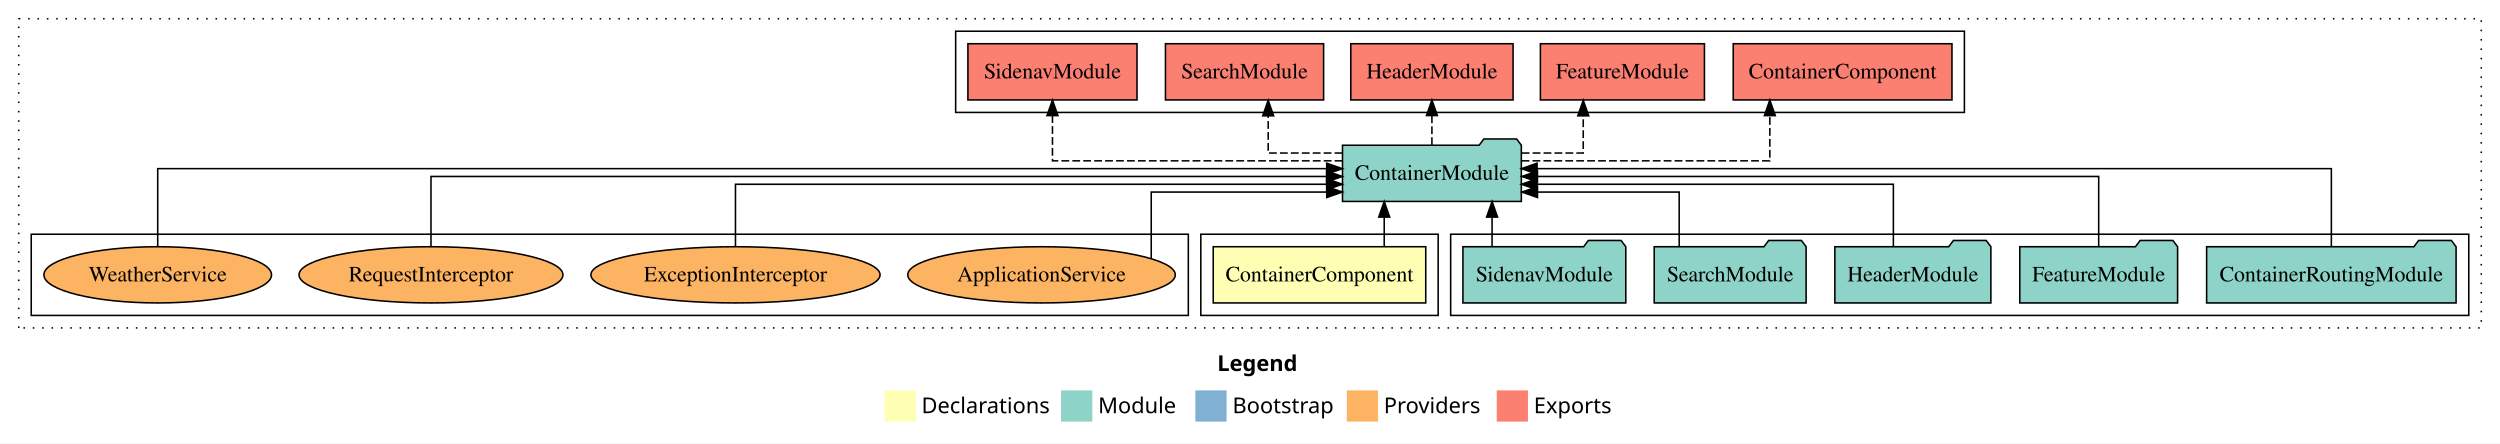
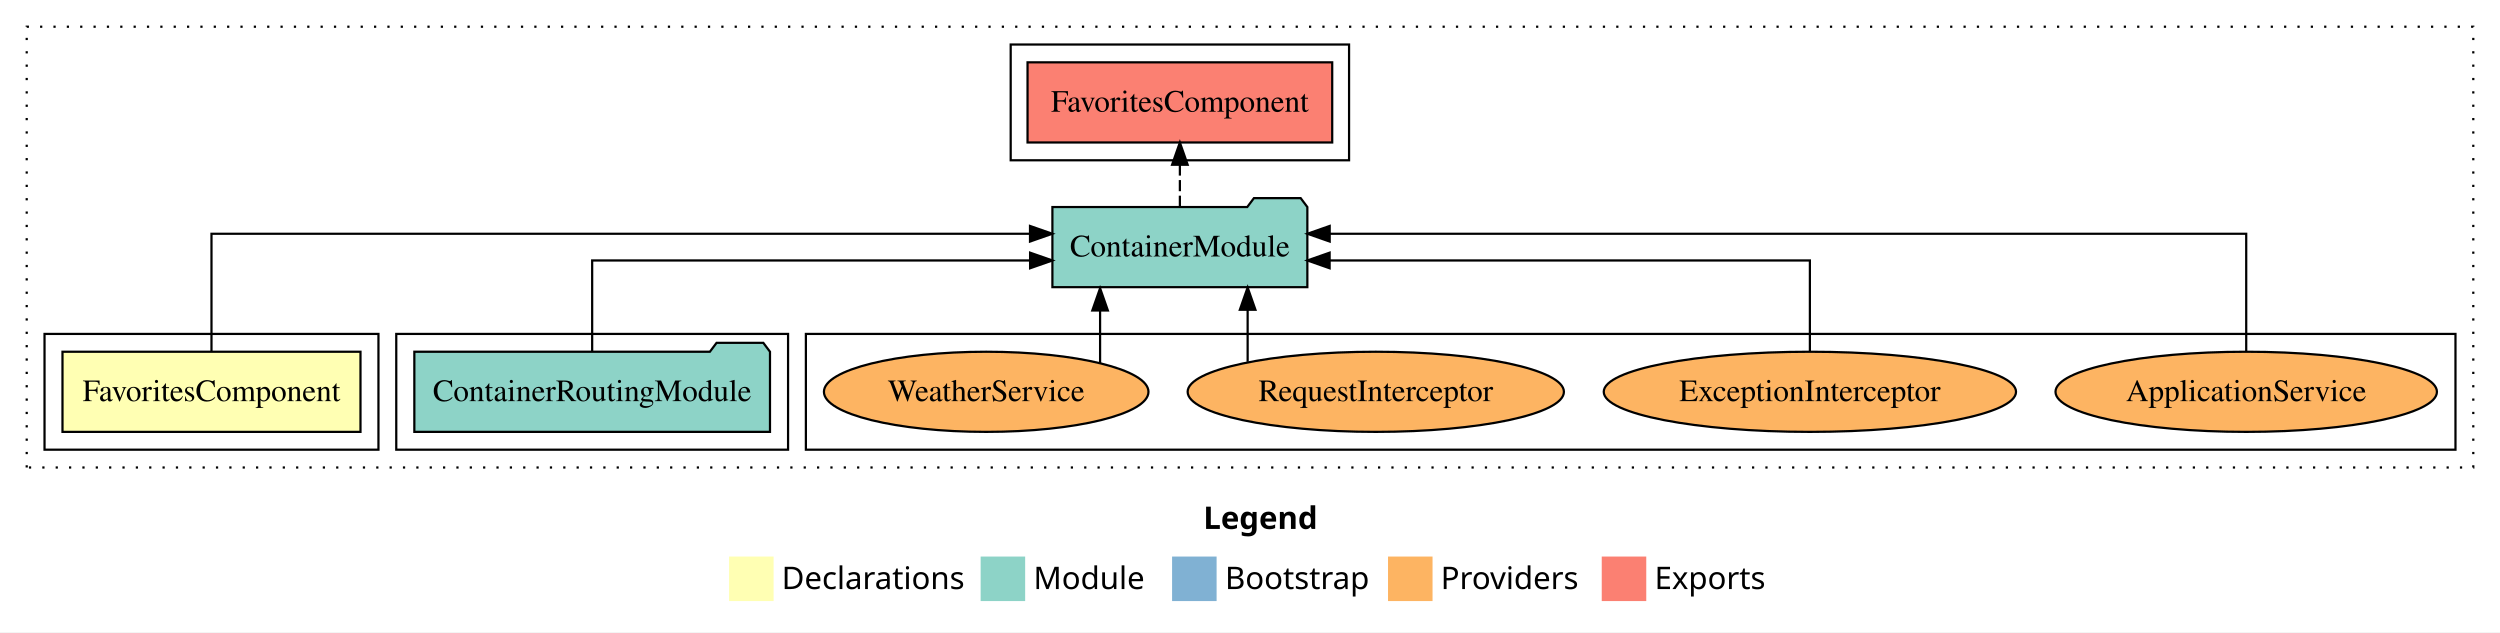
- <svg xmlns="http://www.w3.org/2000/svg" width="1601pt" height="284pt" viewBox="0.00 0.00 1601.00 284.00">
+ <svg xmlns="http://www.w3.org/2000/svg" width="1123pt" height="284pt" viewBox="0.00 0.00 1123.00 284.00">
  <g id="graph0" class="graph" transform="scale(1 1) rotate(0) translate(4 280)">
-     <polygon fill="white" stroke="transparent" points="-4,4 -4,-280 1597,-280 1597,4 -4,4" />
-     <text text-anchor="start" x="775.51" y="-42.4" font-family="sans-serif" font-weight="bold" font-size="14.00">Legend</text>
-     <polygon fill="#ffffb3" stroke="transparent" points="562.5,-10 562.5,-30 582.5,-30 582.5,-10 562.5,-10" />
-     <text text-anchor="start" x="586.13" y="-15.4" font-family="sans-serif" font-size="14.00">  Declarations</text>
-     <polygon fill="#8dd3c7" stroke="transparent" points="675.5,-10 675.5,-30 695.5,-30 695.5,-10 675.5,-10" />
-     <text text-anchor="start" x="699.23" y="-15.4" font-family="sans-serif" font-size="14.00">  Module</text>
-     <polygon fill="#80b1d3" stroke="transparent" points="761.5,-10 761.5,-30 781.5,-30 781.5,-10 761.5,-10" />
-     <text text-anchor="start" x="785.28" y="-15.4" font-family="sans-serif" font-size="14.00">  Bootstrap</text>
-     <polygon fill="#fdb462" stroke="transparent" points="858.5,-10 858.5,-30 878.5,-30 878.5,-10 858.5,-10" />
-     <text text-anchor="start" x="882.17" y="-15.4" font-family="sans-serif" font-size="14.00">  Providers</text>
-     <polygon fill="#fb8072" stroke="transparent" points="954.5,-10 954.5,-30 974.5,-30 974.5,-10 954.5,-10" />
-     <text text-anchor="start" x="978.23" y="-15.4" font-family="sans-serif" font-size="14.00">  Exports</text>
+     <polygon fill="white" stroke="transparent" points="-4,4 -4,-280 1119,-280 1119,4 -4,4" />
+     <text text-anchor="start" x="536.51" y="-42.4" font-family="sans-serif" font-weight="bold" font-size="14.00">Legend</text>
+     <polygon fill="#ffffb3" stroke="transparent" points="323.5,-10 323.5,-30 343.5,-30 343.5,-10 323.5,-10" />
+     <text text-anchor="start" x="347.13" y="-15.4" font-family="sans-serif" font-size="14.00">  Declarations</text>
+     <polygon fill="#8dd3c7" stroke="transparent" points="436.5,-10 436.5,-30 456.5,-30 456.5,-10 436.5,-10" />
+     <text text-anchor="start" x="460.23" y="-15.4" font-family="sans-serif" font-size="14.00">  Module</text>
+     <polygon fill="#80b1d3" stroke="transparent" points="522.5,-10 522.5,-30 542.5,-30 542.5,-10 522.5,-10" />
+     <text text-anchor="start" x="546.28" y="-15.4" font-family="sans-serif" font-size="14.00">  Bootstrap</text>
+     <polygon fill="#fdb462" stroke="transparent" points="619.5,-10 619.5,-30 639.5,-30 639.5,-10 619.5,-10" />
+     <text text-anchor="start" x="643.17" y="-15.4" font-family="sans-serif" font-size="14.00">  Providers</text>
+     <polygon fill="#fb8072" stroke="transparent" points="715.5,-10 715.5,-30 735.5,-30 735.5,-10 715.5,-10" />
+     <text text-anchor="start" x="739.23" y="-15.4" font-family="sans-serif" font-size="14.00">  Exports</text>
    <g id="clust1" class="cluster">
-       <polygon fill="none" stroke="black" stroke-dasharray="1,5" points="8,-70 8,-268 1585,-268 1585,-70 8,-70" />
+       <polygon fill="none" stroke="black" stroke-dasharray="1,5" points="8,-70 8,-268 1107,-268 1107,-70 8,-70" />
+     </g>
+     <g id="clust7" class="cluster">
+       <polygon fill="none" stroke="black" points="358,-78 358,-130 1099,-130 1099,-78 358,-78" />
    </g>
    <g id="clust5" class="cluster">
-       <polygon fill="none" stroke="black" points="608,-208 608,-260 1254,-260 1254,-208 608,-208" />
+       <polygon fill="none" stroke="black" points="450,-208 450,-260 602,-260 602,-208 450,-208" />
    </g>
    <g id="clust4" class="cluster">
-       <polygon fill="none" stroke="black" points="925,-78 925,-130 1577,-130 1577,-78 925,-78" />
+       <polygon fill="none" stroke="black" points="174,-78 174,-130 350,-130 350,-78 174,-78" />
    </g>
    <g id="clust2" class="cluster">
-       <polygon fill="none" stroke="black" points="765,-78 765,-130 917,-130 917,-78 765,-78" />
-     </g>
-     <g id="clust7" class="cluster">
-       <polygon fill="none" stroke="black" points="16,-78 16,-130 757,-130 757,-78 16,-78" />
+       <polygon fill="none" stroke="black" points="16,-78 16,-130 166,-130 166,-78 16,-78" />
    </g>
    <g id="node1" class="node">
-       <polygon fill="#ffffb3" stroke="black" points="909.04,-122 772.96,-122 772.96,-86 909.04,-86 909.04,-122" />
-       <text text-anchor="middle" x="841" y="-99.8" font-family="Times,serif" font-size="14.00">ContainerComponent</text>
+       <polygon fill="#ffffb3" stroke="black" points="157.93,-122 24.07,-122 24.07,-86 157.93,-86 157.93,-122" />
+       <text text-anchor="middle" x="91" y="-99.8" font-family="Times,serif" font-size="14.00">FavoritesComponent</text>
    </g>
    <g id="node2" class="node">
-       <polygon fill="#8dd3c7" stroke="black" points="970.26,-187 967.26,-191 946.26,-191 943.26,-187 855.74,-187 855.74,-151 970.26,-151 970.26,-187" />
-       <text text-anchor="middle" x="913" y="-164.8" font-family="Times,serif" font-size="14.00">ContainerModule</text>
+       <polygon fill="#8dd3c7" stroke="black" points="583.26,-187 580.26,-191 559.26,-191 556.26,-187 468.74,-187 468.74,-151 583.26,-151 583.26,-187" />
+       <text text-anchor="middle" x="526" y="-164.8" font-family="Times,serif" font-size="14.00">ContainerModule</text>
    </g>
    <g id="edge1" class="edge">
-       <path fill="none" stroke="black" d="M882.45,-122.11C882.45,-122.11 882.45,-140.99 882.45,-140.99" />
-       <polygon fill="black" stroke="black" points="878.95,-140.99 882.45,-150.99 885.95,-140.99 878.95,-140.99" />
+       <path fill="none" stroke="black" d="M91,-122.28C91,-143.32 91,-175 91,-175 91,-175 458.68,-175 458.68,-175" />
+       <polygon fill="black" stroke="black" points="458.68,-178.5 468.68,-175 458.68,-171.5 458.68,-178.5" />
+     </g>
+     <g id="node4" class="node">
+       <polygon fill="#fb8072" stroke="black" points="594.43,-252 457.57,-252 457.57,-216 594.43,-216 594.43,-252" />
+       <text text-anchor="middle" x="526" y="-229.8" font-family="Times,serif" font-size="14.00">FavoritesComponent </text>
+     </g>
+     <g id="edge3" class="edge">
+       <path fill="none" stroke="black" stroke-dasharray="5,2" d="M526,-187.11C526,-187.11 526,-205.99 526,-205.99" />
+       <polygon fill="black" stroke="black" points="522.5,-205.99 526,-215.99 529.5,-205.99 522.5,-205.99" />
+     </g>
+     <g id="node3" class="node">
+       <polygon fill="#8dd3c7" stroke="black" points="341.88,-122 338.88,-126 317.88,-126 314.88,-122 182.12,-122 182.12,-86 341.88,-86 341.88,-122" />
+       <text text-anchor="middle" x="262" y="-99.8" font-family="Times,serif" font-size="14.00">ContainerRoutingModule</text>
+     </g>
+     <g id="edge2" class="edge">
+       <path fill="none" stroke="black" d="M262,-122.02C262,-139.37 262,-163 262,-163 262,-163 458.72,-163 458.72,-163" />
+       <polygon fill="black" stroke="black" points="458.72,-166.5 468.72,-163 458.72,-159.5 458.72,-166.5" />
+     </g>
+     <g id="node5" class="node">
+       <ellipse fill="#fdb462" stroke="black" cx="1005" cy="-104" rx="85.67" ry="18" />
+       <text text-anchor="middle" x="1005" y="-99.8" font-family="Times,serif" font-size="14.00">ApplicationService</text>
+     </g>
+     <g id="edge4" class="edge">
+       <path fill="none" stroke="black" d="M1005,-122.28C1005,-143.32 1005,-175 1005,-175 1005,-175 593.3,-175 593.3,-175" />
+       <polygon fill="black" stroke="black" points="593.3,-171.5 583.3,-175 593.3,-178.5 593.3,-171.5" />
+     </g>
+     <g id="node6" class="node">
+       <ellipse fill="#fdb462" stroke="black" cx="809" cy="-104" rx="92.6" ry="18" />
+       <text text-anchor="middle" x="809" y="-99.8" font-family="Times,serif" font-size="14.00">ExceptionInterceptor</text>
+     </g>
+     <g id="edge5" class="edge">
+       <path fill="none" stroke="black" d="M809,-122.02C809,-139.37 809,-163 809,-163 809,-163 593.27,-163 593.27,-163" />
+       <polygon fill="black" stroke="black" points="593.27,-159.5 583.27,-163 593.27,-166.5 593.27,-159.5" />
+     </g>
+     <g id="node7" class="node">
+       <ellipse fill="#fdb462" stroke="black" cx="614" cy="-104" rx="84.51" ry="18" />
+       <text text-anchor="middle" x="614" y="-99.8" font-family="Times,serif" font-size="14.00">RequestInterceptor</text>
+     </g>
+     <g id="edge6" class="edge">
+       <path fill="none" stroke="black" d="M556.44,-117.47C556.44,-117.47 556.44,-140.86 556.44,-140.86" />
+       <polygon fill="black" stroke="black" points="552.94,-140.86 556.44,-150.86 559.94,-140.86 552.94,-140.86" />
    </g>
    <g id="node8" class="node">
-       <polygon fill="#fb8072" stroke="black" points="1246.04,-252 1105.96,-252 1105.96,-216 1246.04,-216 1246.04,-252" />
-       <text text-anchor="middle" x="1176" y="-229.8" font-family="Times,serif" font-size="14.00">ContainerComponent </text>
+       <ellipse fill="#fdb462" stroke="black" cx="439" cy="-104" rx="72.89" ry="18" />
+       <text text-anchor="middle" x="439" y="-99.8" font-family="Times,serif" font-size="14.00">WeatherService</text>
    </g>
    <g id="edge7" class="edge">
-       <path fill="none" stroke="black" stroke-dasharray="5,2" d="M970.42,-177C1034.53,-177 1129.4,-177 1129.4,-177 1129.4,-177 1129.4,-205.96 1129.4,-205.96" />
-       <polygon fill="black" stroke="black" points="1125.9,-205.96 1129.4,-215.96 1132.9,-205.96 1125.9,-205.96" />
-     </g>
-     <g id="node9" class="node">
-       <polygon fill="#fb8072" stroke="black" points="1087.53,-252 982.47,-252 982.47,-216 1087.53,-216 1087.53,-252" />
-       <text text-anchor="middle" x="1035" y="-229.8" font-family="Times,serif" font-size="14.00">FeatureModule </text>
-     </g>
-     <g id="edge8" class="edge">
-       <path fill="none" stroke="black" stroke-dasharray="5,2" d="M970.49,-182C991.36,-182 1009.91,-182 1009.91,-182 1009.91,-182 1009.91,-205.81 1009.91,-205.81" />
-       <polygon fill="black" stroke="black" points="1006.41,-205.81 1009.91,-215.81 1013.41,-205.81 1006.41,-205.81" />
-     </g>
-     <g id="node10" class="node">
-       <polygon fill="#fb8072" stroke="black" points="964.96,-252 861.04,-252 861.04,-216 964.96,-216 964.96,-252" />
-       <text text-anchor="middle" x="913" y="-229.8" font-family="Times,serif" font-size="14.00">HeaderModule </text>
-     </g>
-     <g id="edge9" class="edge">
-       <path fill="none" stroke="black" stroke-dasharray="5,2" d="M913,-187.11C913,-187.11 913,-205.99 913,-205.99" />
-       <polygon fill="black" stroke="black" points="909.5,-205.99 913,-215.99 916.5,-205.99 909.5,-205.99" />
-     </g>
-     <g id="node11" class="node">
-       <polygon fill="#fb8072" stroke="black" points="843.64,-252 742.36,-252 742.36,-216 843.64,-216 843.64,-252" />
-       <text text-anchor="middle" x="793" y="-229.8" font-family="Times,serif" font-size="14.00">SearchModule </text>
-     </g>
-     <g id="edge10" class="edge">
-       <path fill="none" stroke="black" stroke-dasharray="5,2" d="M855.67,-182C831.19,-182 808.15,-182 808.15,-182 808.15,-182 808.15,-205.81 808.15,-205.81" />
-       <polygon fill="black" stroke="black" points="804.65,-205.81 808.15,-215.81 811.65,-205.81 804.65,-205.81" />
-     </g>
-     <g id="node12" class="node">
-       <polygon fill="#fb8072" stroke="black" points="724.15,-252 615.85,-252 615.85,-216 724.15,-216 724.15,-252" />
-       <text text-anchor="middle" x="670" y="-229.8" font-family="Times,serif" font-size="14.00">SidenavModule </text>
-     </g>
-     <g id="edge11" class="edge">
-       <path fill="none" stroke="black" stroke-dasharray="5,2" d="M855.72,-177C783.88,-177 670,-177 670,-177 670,-177 670,-205.96 670,-205.96" />
-       <polygon fill="black" stroke="black" points="666.5,-205.96 670,-215.96 673.5,-205.96 666.5,-205.96" />
-     </g>
-     <g id="node3" class="node">
-       <polygon fill="#8dd3c7" stroke="black" points="1568.88,-122 1565.88,-126 1544.88,-126 1541.88,-122 1409.12,-122 1409.12,-86 1568.88,-86 1568.88,-122" />
-       <text text-anchor="middle" x="1489" y="-99.8" font-family="Times,serif" font-size="14.00">ContainerRoutingModule</text>
-     </g>
-     <g id="edge2" class="edge">
-       <path fill="none" stroke="black" d="M1489,-122.22C1489,-142.37 1489,-172 1489,-172 1489,-172 980.33,-172 980.33,-172" />
-       <polygon fill="black" stroke="black" points="980.33,-168.5 970.33,-172 980.33,-175.5 980.33,-168.5" />
-     </g>
-     <g id="node4" class="node">
-       <polygon fill="#8dd3c7" stroke="black" points="1390.53,-122 1387.53,-126 1366.53,-126 1363.53,-122 1289.47,-122 1289.47,-86 1390.53,-86 1390.53,-122" />
-       <text text-anchor="middle" x="1340" y="-99.8" font-family="Times,serif" font-size="14.00">FeatureModule</text>
-     </g>
-     <g id="edge3" class="edge">
-       <path fill="none" stroke="black" d="M1340,-122.22C1340,-140.83 1340,-167 1340,-167 1340,-167 980.59,-167 980.59,-167" />
-       <polygon fill="black" stroke="black" points="980.59,-163.5 970.59,-167 980.59,-170.5 980.59,-163.5" />
-     </g>
-     <g id="node5" class="node">
-       <polygon fill="#8dd3c7" stroke="black" points="1270.96,-122 1267.96,-126 1246.96,-126 1243.96,-122 1171.04,-122 1171.04,-86 1270.96,-86 1270.96,-122" />
-       <text text-anchor="middle" x="1221" y="-99.8" font-family="Times,serif" font-size="14.00">HeaderModule</text>
-     </g>
-     <g id="edge4" class="edge">
-       <path fill="none" stroke="black" d="M1208.52,-122.03C1208.52,-139.06 1208.52,-162 1208.52,-162 1208.52,-162 980.33,-162 980.33,-162" />
-       <polygon fill="black" stroke="black" points="980.33,-158.5 970.33,-162 980.33,-165.5 980.33,-158.5" />
-     </g>
-     <g id="node6" class="node">
-       <polygon fill="#8dd3c7" stroke="black" points="1152.64,-122 1149.64,-126 1128.64,-126 1125.64,-122 1055.36,-122 1055.36,-86 1152.64,-86 1152.64,-122" />
-       <text text-anchor="middle" x="1104" y="-99.8" font-family="Times,serif" font-size="14.00">SearchModule</text>
-     </g>
-     <g id="edge5" class="edge">
-       <path fill="none" stroke="black" d="M1071.35,-122.24C1071.35,-137.57 1071.35,-157 1071.35,-157 1071.35,-157 980.62,-157 980.62,-157" />
-       <polygon fill="black" stroke="black" points="980.62,-153.5 970.62,-157 980.62,-160.5 980.62,-153.5" />
-     </g>
-     <g id="node7" class="node">
-       <polygon fill="#8dd3c7" stroke="black" points="1037.15,-122 1034.15,-126 1013.15,-126 1010.15,-122 932.85,-122 932.85,-86 1037.15,-86 1037.15,-122" />
-       <text text-anchor="middle" x="985" y="-99.8" font-family="Times,serif" font-size="14.00">SidenavModule</text>
-     </g>
-     <g id="edge6" class="edge">
-       <path fill="none" stroke="black" d="M951.53,-122.11C951.53,-122.11 951.53,-140.99 951.53,-140.99" />
-       <polygon fill="black" stroke="black" points="948.03,-140.99 951.53,-150.99 955.03,-140.99 948.03,-140.99" />
-     </g>
-     <g id="node13" class="node">
-       <ellipse fill="#fdb462" stroke="black" cx="663" cy="-104" rx="85.67" ry="18" />
-       <text text-anchor="middle" x="663" y="-99.8" font-family="Times,serif" font-size="14.00">ApplicationService</text>
-     </g>
-     <g id="edge12" class="edge">
-       <path fill="none" stroke="black" d="M733.25,-114.47C733.25,-129.92 733.25,-157 733.25,-157 733.25,-157 845.63,-157 845.63,-157" />
-       <polygon fill="black" stroke="black" points="845.63,-160.5 855.63,-157 845.63,-153.5 845.63,-160.5" />
-     </g>
-     <g id="node14" class="node">
-       <ellipse fill="#fdb462" stroke="black" cx="467" cy="-104" rx="92.6" ry="18" />
-       <text text-anchor="middle" x="467" y="-99.8" font-family="Times,serif" font-size="14.00">ExceptionInterceptor</text>
-     </g>
-     <g id="edge13" class="edge">
-       <path fill="none" stroke="black" d="M467,-122.03C467,-139.06 467,-162 467,-162 467,-162 845.61,-162 845.61,-162" />
-       <polygon fill="black" stroke="black" points="845.61,-165.5 855.61,-162 845.61,-158.5 845.61,-165.5" />
-     </g>
-     <g id="node15" class="node">
-       <ellipse fill="#fdb462" stroke="black" cx="272" cy="-104" rx="84.51" ry="18" />
-       <text text-anchor="middle" x="272" y="-99.8" font-family="Times,serif" font-size="14.00">RequestInterceptor</text>
-     </g>
-     <g id="edge14" class="edge">
-       <path fill="none" stroke="black" d="M272,-122.22C272,-140.83 272,-167 272,-167 272,-167 845.55,-167 845.55,-167" />
-       <polygon fill="black" stroke="black" points="845.55,-170.5 855.55,-167 845.55,-163.5 845.55,-170.5" />
-     </g>
-     <g id="node16" class="node">
-       <ellipse fill="#fdb462" stroke="black" cx="97" cy="-104" rx="72.89" ry="18" />
-       <text text-anchor="middle" x="97" y="-99.8" font-family="Times,serif" font-size="14.00">WeatherService</text>
-     </g>
-     <g id="edge15" class="edge">
-       <path fill="none" stroke="black" d="M97,-122.22C97,-142.37 97,-172 97,-172 97,-172 845.62,-172 845.62,-172" />
-       <polygon fill="black" stroke="black" points="845.62,-175.5 855.62,-172 845.62,-168.5 845.62,-175.5" />
+       <path fill="none" stroke="black" d="M490.16,-116.84C490.16,-116.84 490.16,-140.52 490.16,-140.52" />
+       <polygon fill="black" stroke="black" points="486.66,-140.52 490.16,-150.52 493.66,-140.52 486.66,-140.52" />
    </g>
  </g>
</svg>
